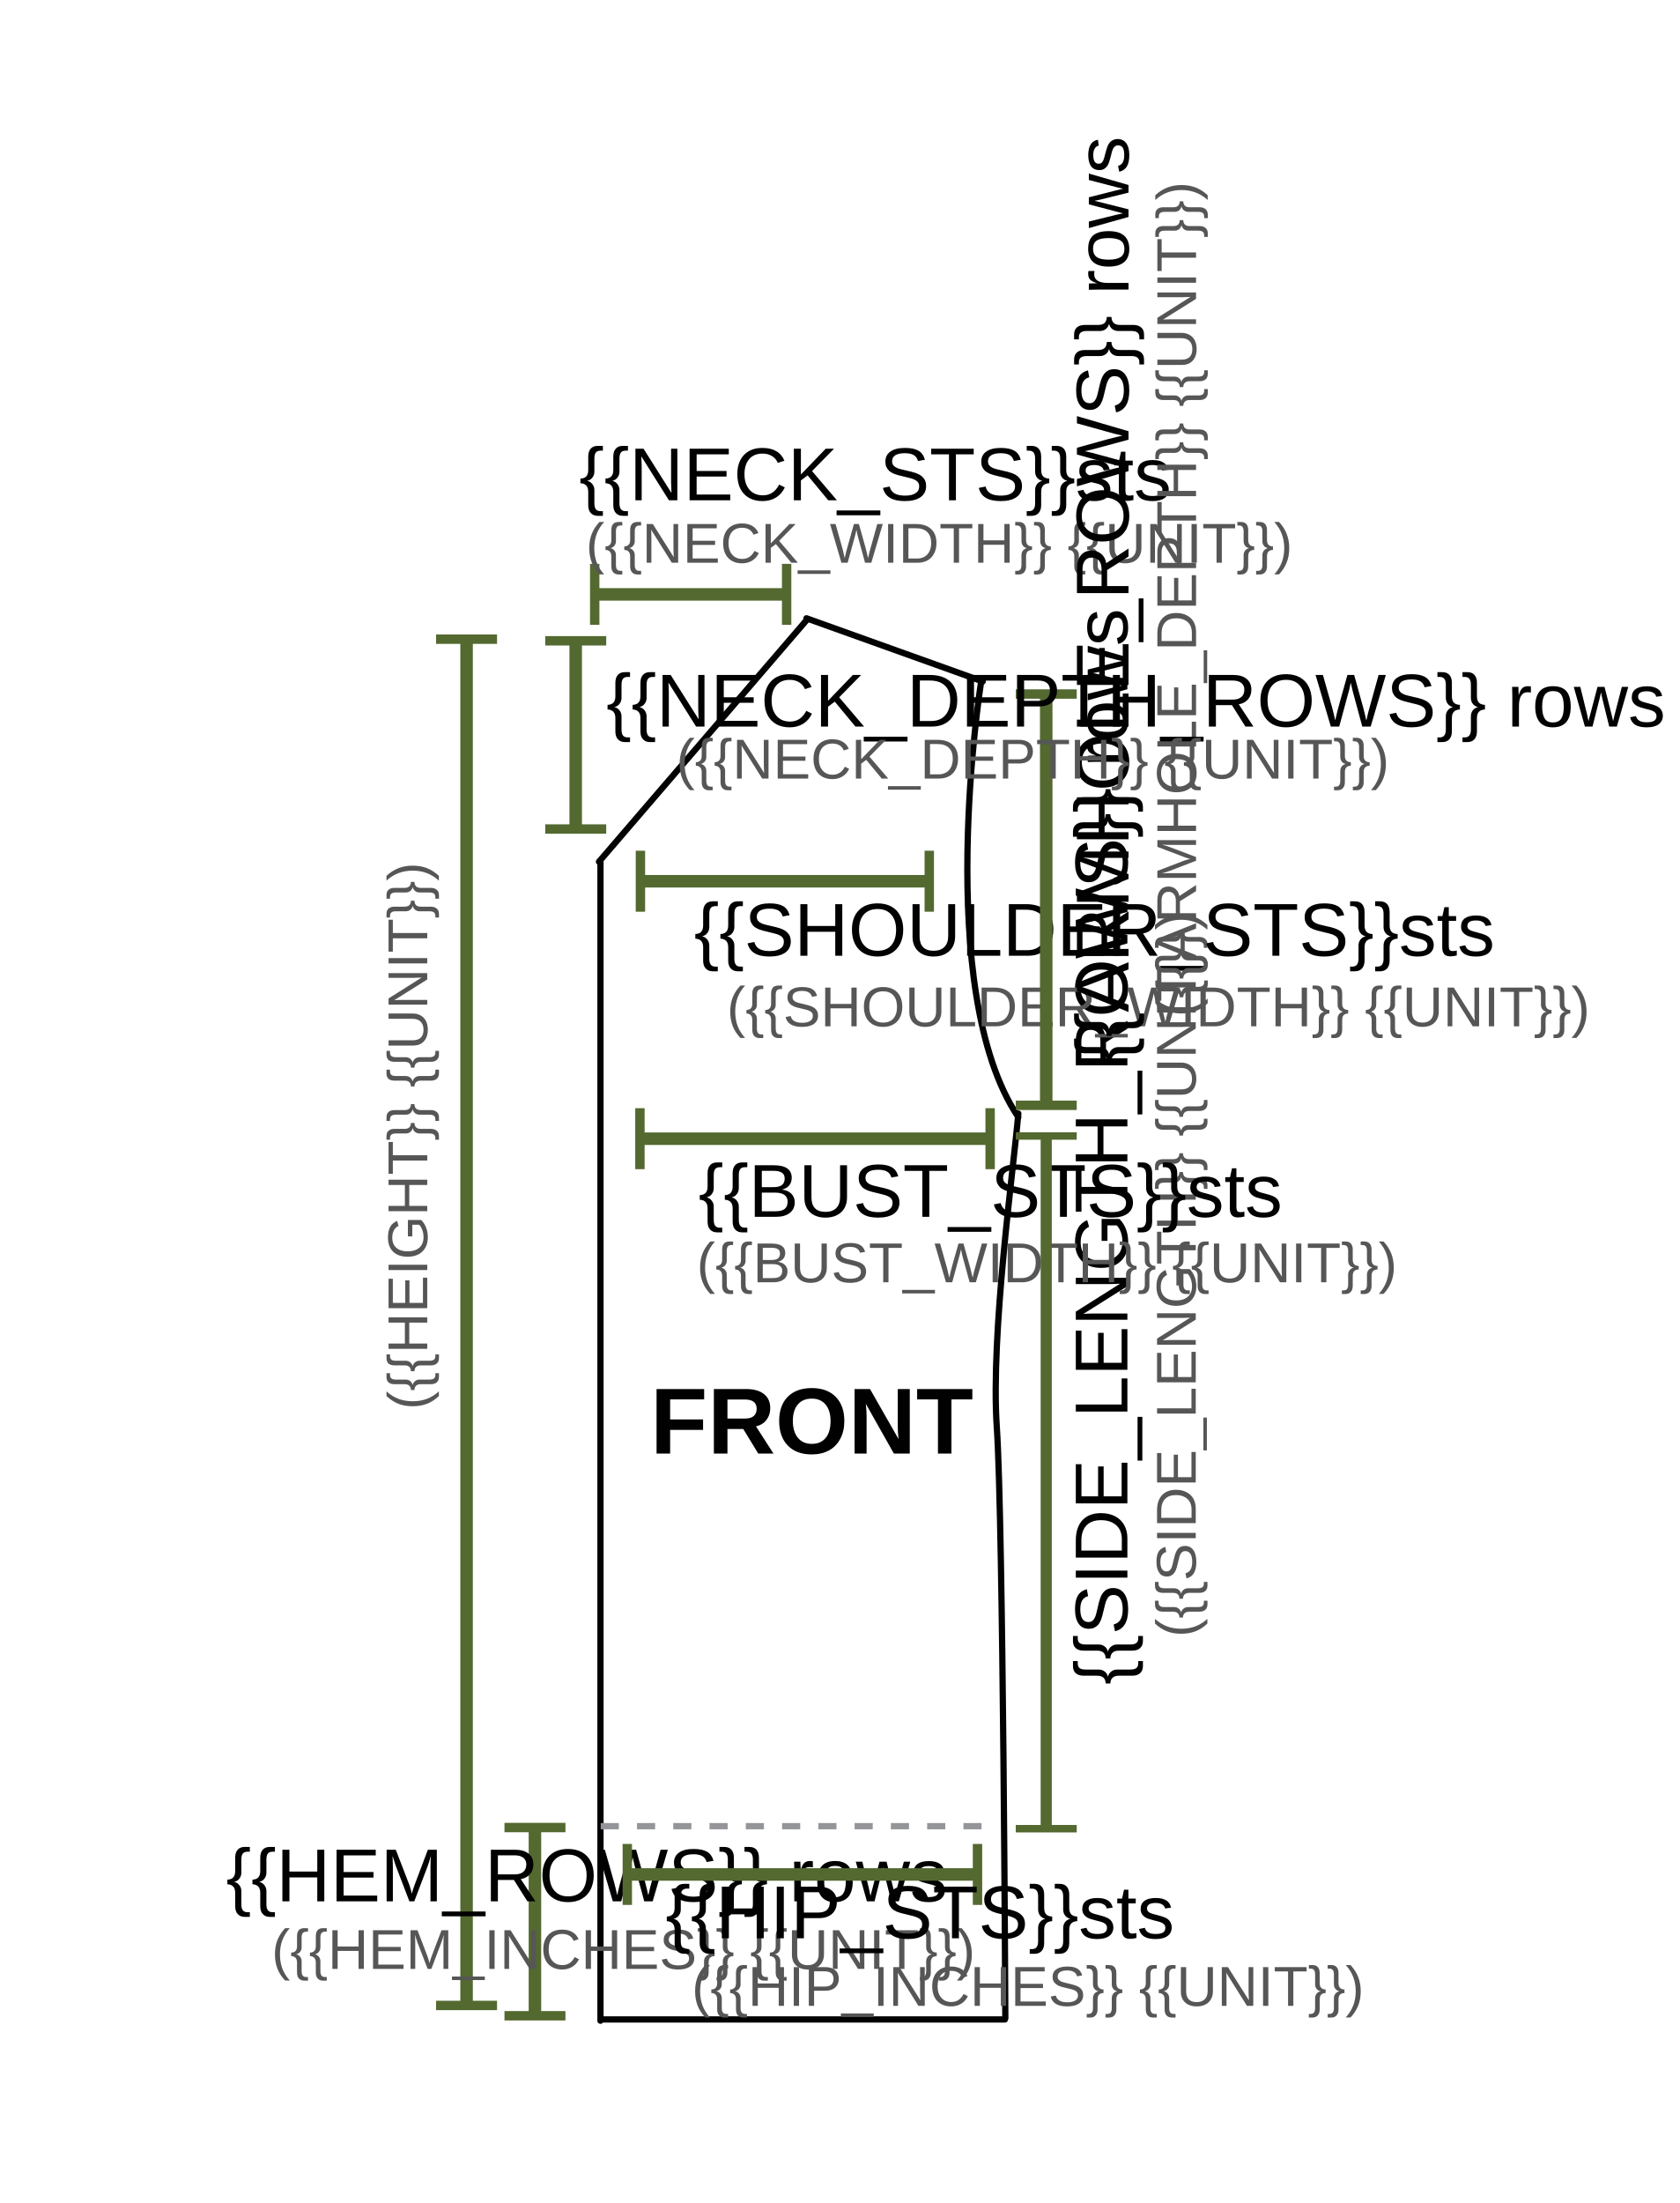
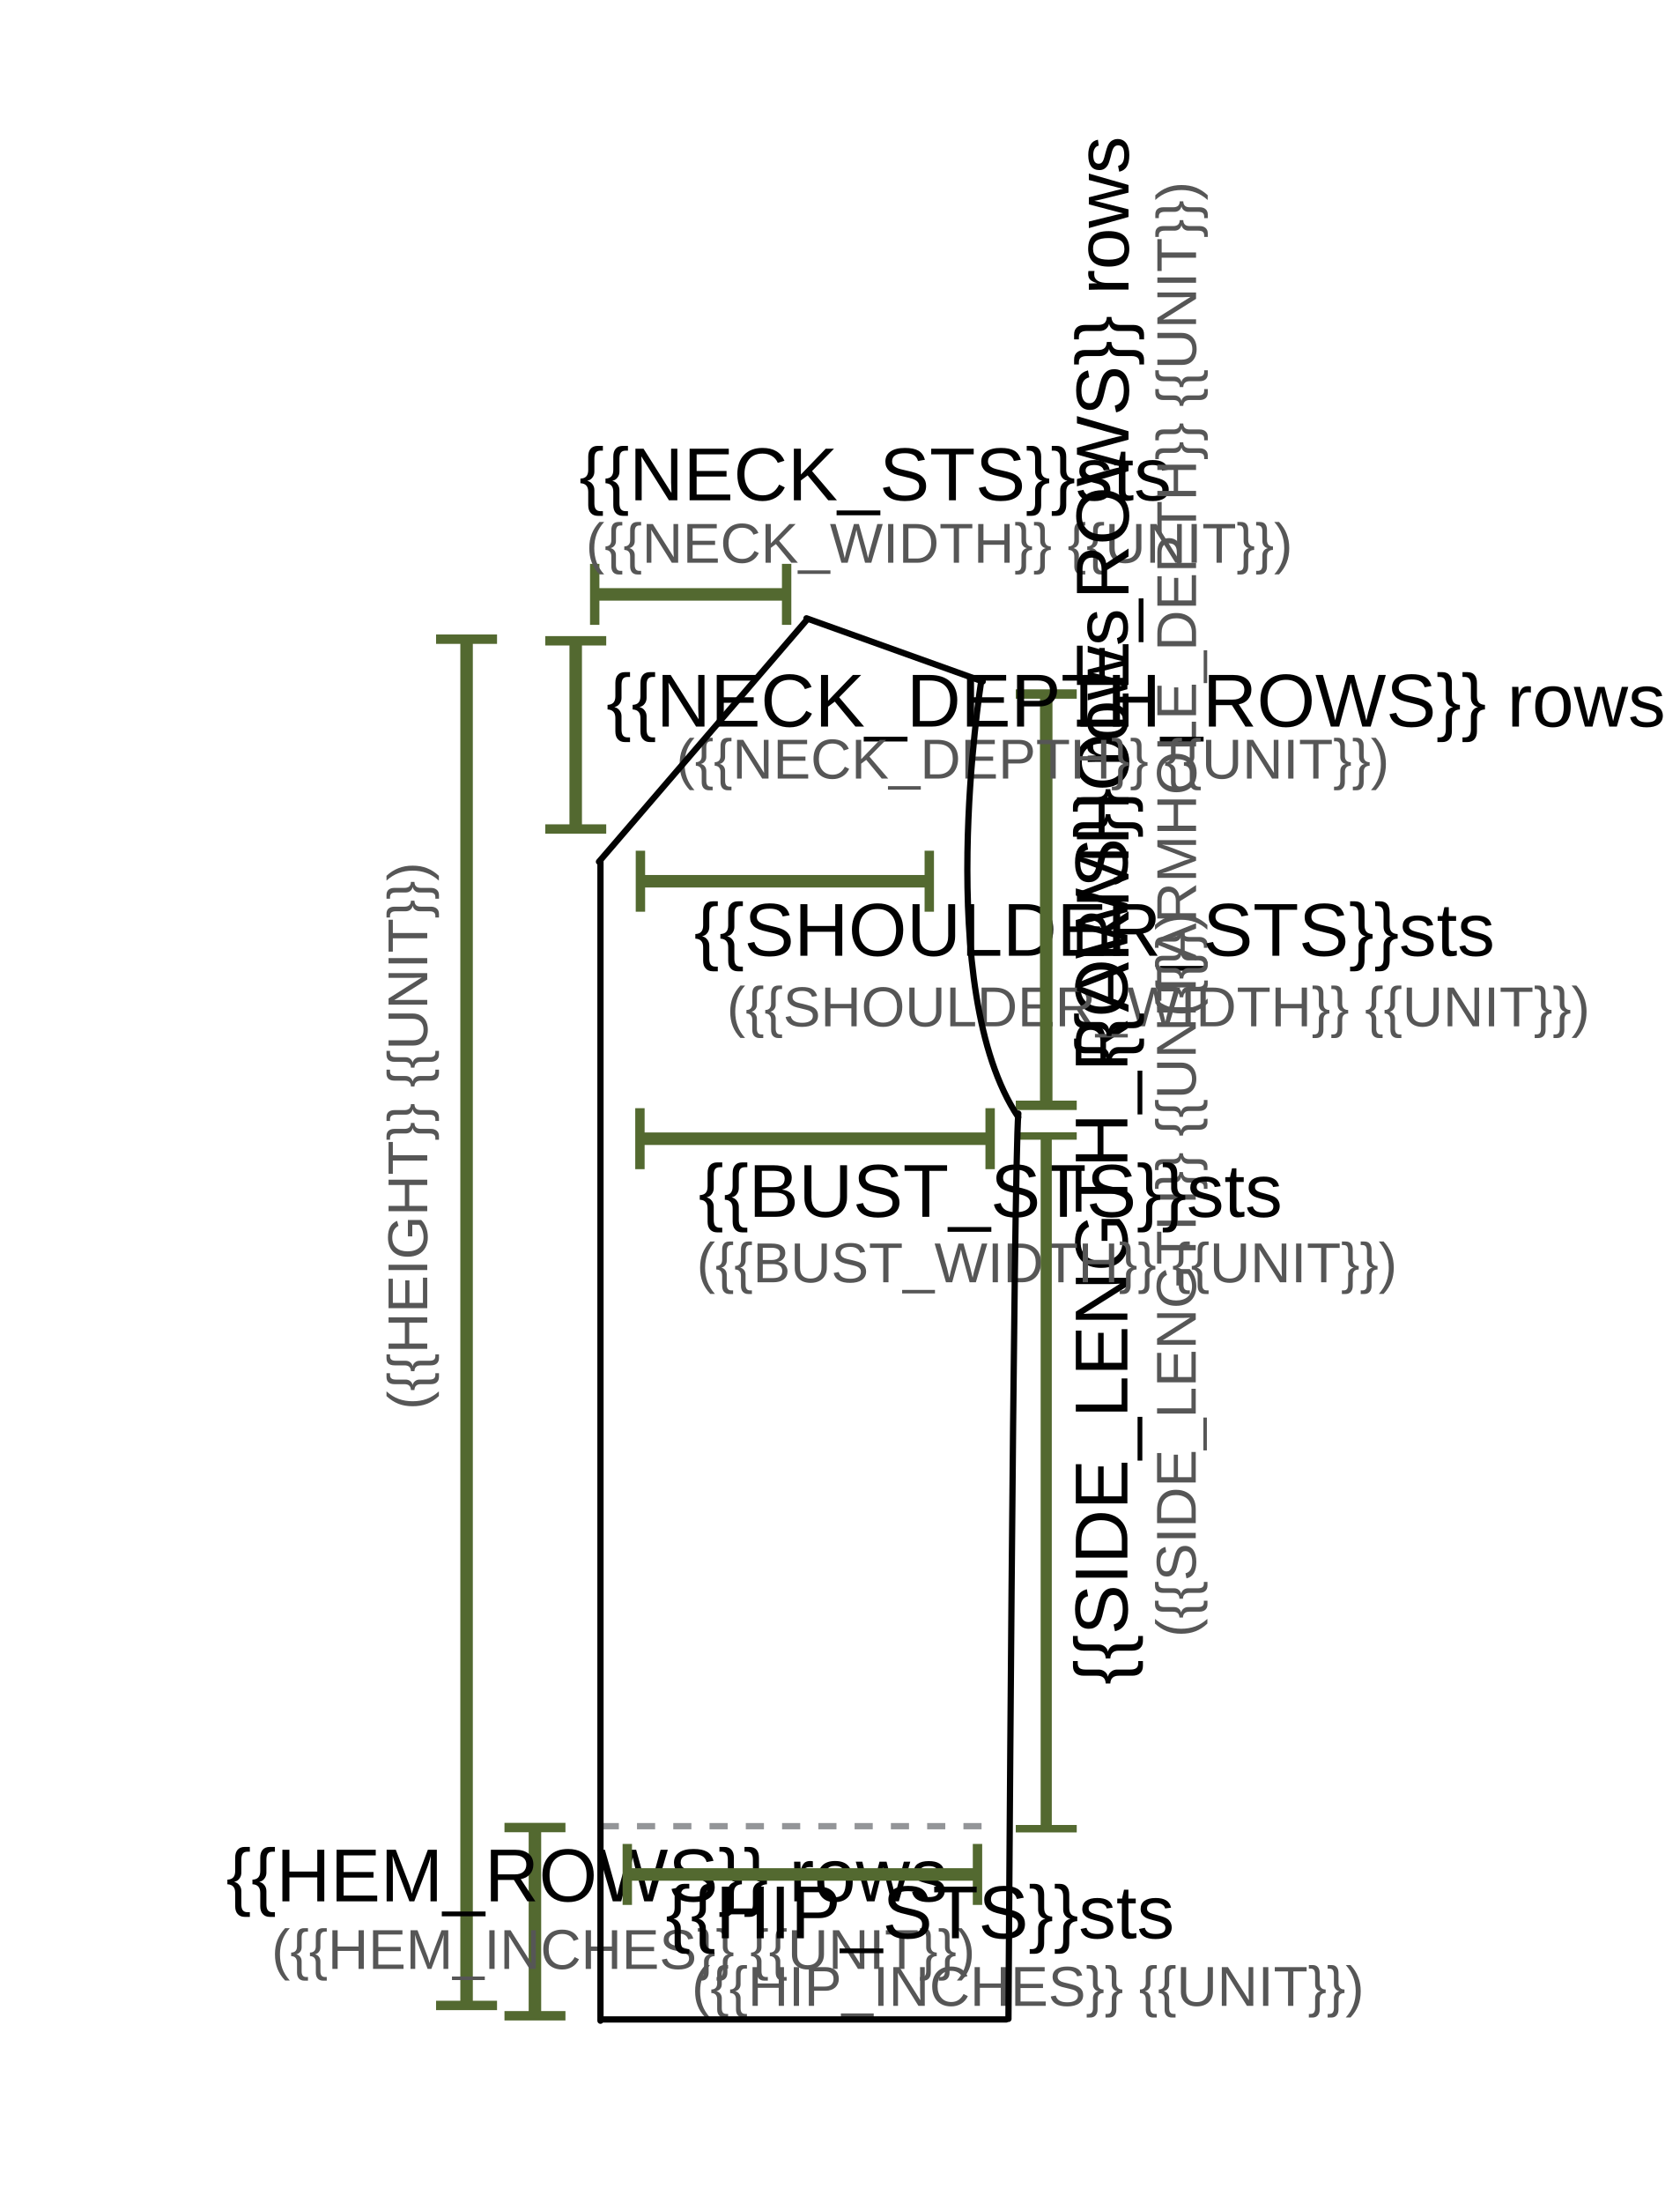
- <svg xmlns="http://www.w3.org/2000/svg" width="3.73in" height="4.89in" viewBox="0 0 268.64 352.18">
-   <g id="cardi-body-v">
-     <path id="ROUND_BODY" d="M96.02,322.84h64.67M162.84,178.01c-.76,8.91-4.46,35.26-3.44,50.19s1.36,94.43,1.36,94.43M156.85,109.25s-7.71,48.97,5.99,69.34M95.78,137.76l33.16-38.58M157.15,108.94l-28.19-10.1M96.02,137.52v185.52" fill="none" stroke="#020202" stroke-linecap="round" stroke-linejoin="round" />
-   </g>
+ <svg xmlns="http://www.w3.org/2000/svg" id="cardigan" width="3.73in" height="4.89in" viewBox="0 0 268.64 352.18">
  <g id="cardi-measurement-layer">
    <g id="NECK_DEPTH">
      <line x1="85.54" y1="292.16" x2="85.54" y2="322.25" fill="none" stroke="#536930" stroke-miterlimit="10" stroke-width="2" />
      <rect x="80.67" y="291.41" width="9.75" height="1.5" fill="#536930" />
      <rect x="80.67" y="321.5" width="9.75" height="1.5" fill="#536930" />
    </g>
    <g isolation="isolate">
      <g isolation="isolate">
        <g isolation="isolate">
          <text transform="translate(180.28 269.34) rotate(-90)" fill="#010101" font-family="ArialMT, Arial" font-size="12" isolation="isolate">
            <tspan x="0" y="0">{{SIDE_LENGTH_ROWS}} rows</tspan>
          </text>
        </g>
      </g>
    </g>
    <g isolation="isolate">
      <g isolation="isolate">
        <g isolation="isolate">
          <text transform="translate(191.21 261.74) rotate(-90)" fill="#565656" font-family="ArialMT, Arial" font-size="9" isolation="isolate">
            <tspan x="0" y="0">({{SIDE_LENGTH}} {{UNIT}})</tspan>
          </text>
        </g>
      </g>
    </g>
    <g id="NECKWIDTH">
      <line x1="95.1" y1="95.02" x2="125.79" y2="95.02" fill="none" stroke="#536930" stroke-miterlimit="10" stroke-width="2" />
      <rect x="94.35" y="90.14" width="1.5" height="9.75" fill="#536930" />
      <rect x="125.04" y="90.14" width="1.5" height="9.75" fill="#536930" />
    </g>
    <g id="HEIGHT_LINE">
      <line x1="74.61" y1="320.6" x2="74.61" y2="102.18" fill="none" stroke="#536930" stroke-miterlimit="10" stroke-width="2" />
      <rect x="69.73" y="319.85" width="9.75" height="1.5" fill="#536930" />
      <rect x="69.73" y="101.43" width="9.75" height="1.5" fill="#536930" />
    </g>
    <g id="HEIGHT_UNIT">
      <g isolation="isolate">
        <g isolation="isolate">
          <g isolation="isolate">
            <text transform="translate(68.32 225.37) rotate(-90)" fill="#565656" font-family="ArialMT, Arial" font-size="9" isolation="isolate">
              <tspan x="0" y="0">({{HEIGHT}} {{UNIT}})</tspan>
            </text>
          </g>
        </g>
      </g>
    </g>
    <g id="BUST_STS" isolation="isolate">
      <g isolation="isolate">
        <g isolation="isolate">
          <g isolation="isolate">
            <text transform="translate(108.36 194.53)" fill="#010101" font-family="ArialMT, Arial" font-size="12" isolation="isolate">
              <tspan x="0" y="0" xml:space="preserve"> {{BUST_STS}}sts</tspan>
            </text>
          </g>
        </g>
      </g>
    </g>
    <g id="BUST_STS-2" isolation="isolate">
      <g isolation="isolate">
        <g isolation="isolate">
          <g isolation="isolate">
            <text transform="translate(32.82 303.96)" fill="#010101" font-family="ArialMT, Arial" font-size="12" isolation="isolate">
              <tspan x="0" y="0" xml:space="preserve"> {{HEM_ROWS}} rows</tspan>
            </text>
          </g>
        </g>
        <g isolation="isolate">
          <g isolation="isolate">
            <text transform="translate(28.4 314.76)" fill="#565656" font-family="ArialMT, Arial" font-size="9" isolation="isolate">
              <tspan x="0" y="0" xml:space="preserve">      ({{HEM_INCHES}} {{UNIT}})</tspan>
            </text>
          </g>
        </g>
      </g>
    </g>
    <g id="BUST_UNIT">
      <g isolation="isolate">
        <g isolation="isolate">
          <g isolation="isolate">
            <text transform="translate(111.39 204.99)" fill="#565656" font-family="ArialMT, Arial" font-size="9" isolation="isolate">
              <tspan x="0" y="0">({{BUST_WIDTH}} {{UNIT}})</tspan>
            </text>
          </g>
        </g>
      </g>
    </g>
    <g id="BUST_LINE">
      <line x1="102.33" y1="182.04" x2="158.33" y2="182.04" fill="none" stroke="#536930" stroke-miterlimit="10" stroke-width="2" />
      <rect x="101.58" y="177.16" width="1.5" height="9.75" fill="#536930" />
      <rect x="157.58" y="177.16" width="1.5" height="9.75" fill="#536930" />
    </g>
    <g id="BUST_LINE-2">
      <line x1="100.31" y1="299.66" x2="156.31" y2="299.66" fill="none" stroke="#536930" stroke-miterlimit="10" stroke-width="2" />
      <rect x="99.56" y="294.78" width="1.5" height="9.75" fill="#536930" />
      <rect x="155.56" y="294.78" width="1.5" height="9.75" fill="#536930" />
    </g>
    <g id="CROSS_SHOULDER_UNIT">
      <g isolation="isolate">
        <g isolation="isolate">
          <g isolation="isolate">
            <text transform="translate(116.21 164.07)" fill="#565656" font-family="ArialMT, Arial" font-size="9" isolation="isolate">
              <tspan x="0" y="0">({{SHOULDER_WIDTH}} {{UNIT}})</tspan>
            </text>
          </g>
        </g>
      </g>
    </g>
    <g id="CROSS_SHOULDER_STS" isolation="isolate">
      <g isolation="isolate">
        <g isolation="isolate">
          <g isolation="isolate">
            <text transform="translate(107.65 152.79)" fill="#010101" font-family="ArialMT, Arial" font-size="12" isolation="isolate">
              <tspan x="0" y="0" xml:space="preserve"> {{SHOULDER_STS}}sts</tspan>
            </text>
          </g>
        </g>
      </g>
    </g>
    <g id="CROSS_SHOULDER">
      <line x1="102.41" y1="140.88" x2="148.6" y2="140.88" fill="none" stroke="#536930" stroke-miterlimit="10" stroke-width="2" />
      <rect x="101.66" y="136" width="1.5" height="9.75" fill="#536930" />
      <rect x="147.85" y="136" width="1.5" height="9.75" fill="#536930" />
    </g>
    <g id="NECK_WIDTH_STS" isolation="isolate">
      <g isolation="isolate">
        <g isolation="isolate">
          <g isolation="isolate">
            <text transform="translate(92.61 79.98)" fill="#010101" font-family="ArialMT, Arial" font-size="12" isolation="isolate">
              <tspan x="0" y="0">{{NECK_STS}}sts</tspan>
            </text>
          </g>
        </g>
      </g>
    </g>
    <g id="NECK_WIDTH_UNITS">
      <g isolation="isolate">
        <g isolation="isolate">
          <g isolation="isolate">
            <text transform="translate(93.67 89.96)" fill="#565656" font-family="ArialMT, Arial" font-size="9" isolation="isolate">
              <tspan x="0" y="0">({{NECK_WIDTH}} {{UNIT}})</tspan>
            </text>
          </g>
        </g>
      </g>
    </g>
    <g id="NECK_DEPTH-2">
      <line x1="92.06" y1="102.44" x2="92.06" y2="132.53" fill="none" stroke="#536930" stroke-miterlimit="10" stroke-width="2" />
      <rect x="87.19" y="101.69" width="9.75" height="1.5" fill="#536930" />
      <rect x="87.19" y="131.78" width="9.75" height="1.5" fill="#536930" />
    </g>
    <g id="ARMHOLE_LINE">
      <line x1="167.3" y1="110.95" x2="167.3" y2="176.7" fill="none" stroke="#536930" stroke-miterlimit="10" stroke-width="2" />
      <rect x="162.43" y="110.2" width="9.75" height="1.5" fill="#536930" />
      <rect x="162.43" y="175.95" width="9.75" height="1.5" fill="#536930" />
    </g>
    <g id="ARMHOLE" isolation="isolate">
      <g isolation="isolate">
        <g isolation="isolate">
          <g isolation="isolate">
            <text transform="translate(180.46 169.83) rotate(-90)" fill="#010101" font-family="ArialMT, Arial" font-size="12" isolation="isolate">
              <tspan x="0" y="0">{{ARMHOLE_ROWS}} rows</tspan>
            </text>
          </g>
        </g>
        <g isolation="isolate">
          <g isolation="isolate">
            <text transform="translate(191.26 162.58) rotate(-90)" fill="#565656" font-family="ArialMT, Arial" font-size="9" isolation="isolate">
              <tspan x="0" y="0">({{ARMHOLE_DEPTH}} {{UNIT}})</tspan>
            </text>
          </g>
        </g>
      </g>
    </g>
-     <g isolation="isolate">
-       <g isolation="isolate">
-         <g isolation="isolate">
-           <text transform="translate(103.99 232.37)" fill="#010101" font-family="Arial-BoldMT, Arial" font-size="15" font-weight="700" isolation="isolate">
-             <tspan x="0" y="0">FRONT</tspan>
-           </text>
-         </g>
-       </g>
-     </g>
    <g id="SIDE_SEAM">
      <line x1="167.3" y1="181.61" x2="167.3" y2="292.35" fill="none" stroke="#536930" stroke-miterlimit="10" stroke-width="1.78" />
      <rect x="162.43" y="181.01" width="9.75" height="1.19" fill="#536930" />
      <rect x="162.43" y="291.75" width="9.75" height="1.19" fill="#536930" />
    </g>
    <g id="BUST_STS-3" isolation="isolate">
      <g isolation="isolate">
        <g isolation="isolate">
          <g isolation="isolate">
            <text transform="translate(103.09 309.86)" fill="#010101" font-family="ArialMT, Arial" font-size="12" isolation="isolate">
              <tspan x="0" y="0" xml:space="preserve"> {{HIP_STS}}sts</tspan>
            </text>
          </g>
        </g>
        <g isolation="isolate">
          <g isolation="isolate">
            <text transform="translate(103.09 320.66)" fill="#565656" font-family="ArialMT, Arial" font-size="9" isolation="isolate">
              <tspan x="0" y="0" xml:space="preserve">   ({{HIP_INCHES}} {{UNIT}})</tspan>
            </text>
          </g>
        </g>
      </g>
    </g>
    <g id="NECK_DEPTH_ROWS" isolation="isolate">
      <g isolation="isolate">
        <g isolation="isolate">
          <g isolation="isolate">
            <text transform="translate(96.95 116.15)" fill="#010101" font-family="ArialMT, Arial" font-size="12" isolation="isolate">
              <tspan x="0" y="0">{{NECK_DEPTH_ROWS}} rows</tspan>
            </text>
          </g>
        </g>
      </g>
    </g>
    <g id="NECK_DEPTH_UNITS">
      <g isolation="isolate">
        <g isolation="isolate">
          <g isolation="isolate">
            <text transform="translate(108.12 124.46)" fill="#565656" font-family="ArialMT, Arial" font-size="9" isolation="isolate">
              <tspan x="0" y="0">({{NECK_DEPTH}} {{UNIT}})</tspan>
            </text>
          </g>
        </g>
      </g>
    </g>
    <line x1="96.06" y1="291.94" x2="158.97" y2="291.94" fill="none" stroke="#939598" stroke-dasharray="2.9 2.9" stroke-miterlimit="10" />
  </g>
+   <g id="cardi_V">
+     <g id="V_BODY">
+       <path id="ROUND_BODY" d="M96.02,322.84h64.89M162.84,178.01c-.76,8.91-1.58,144.74-1.58,144.74M156.85,109.25s-7.71,48.97,5.99,69.34M95.78,137.76l33.16-38.58M157.15,108.94l-28.19-10.1M96.02,137.52v185.52" fill="none" stroke="#020202" stroke-linecap="round" stroke-linejoin="round" />
+     </g>
+   </g>
</svg>
